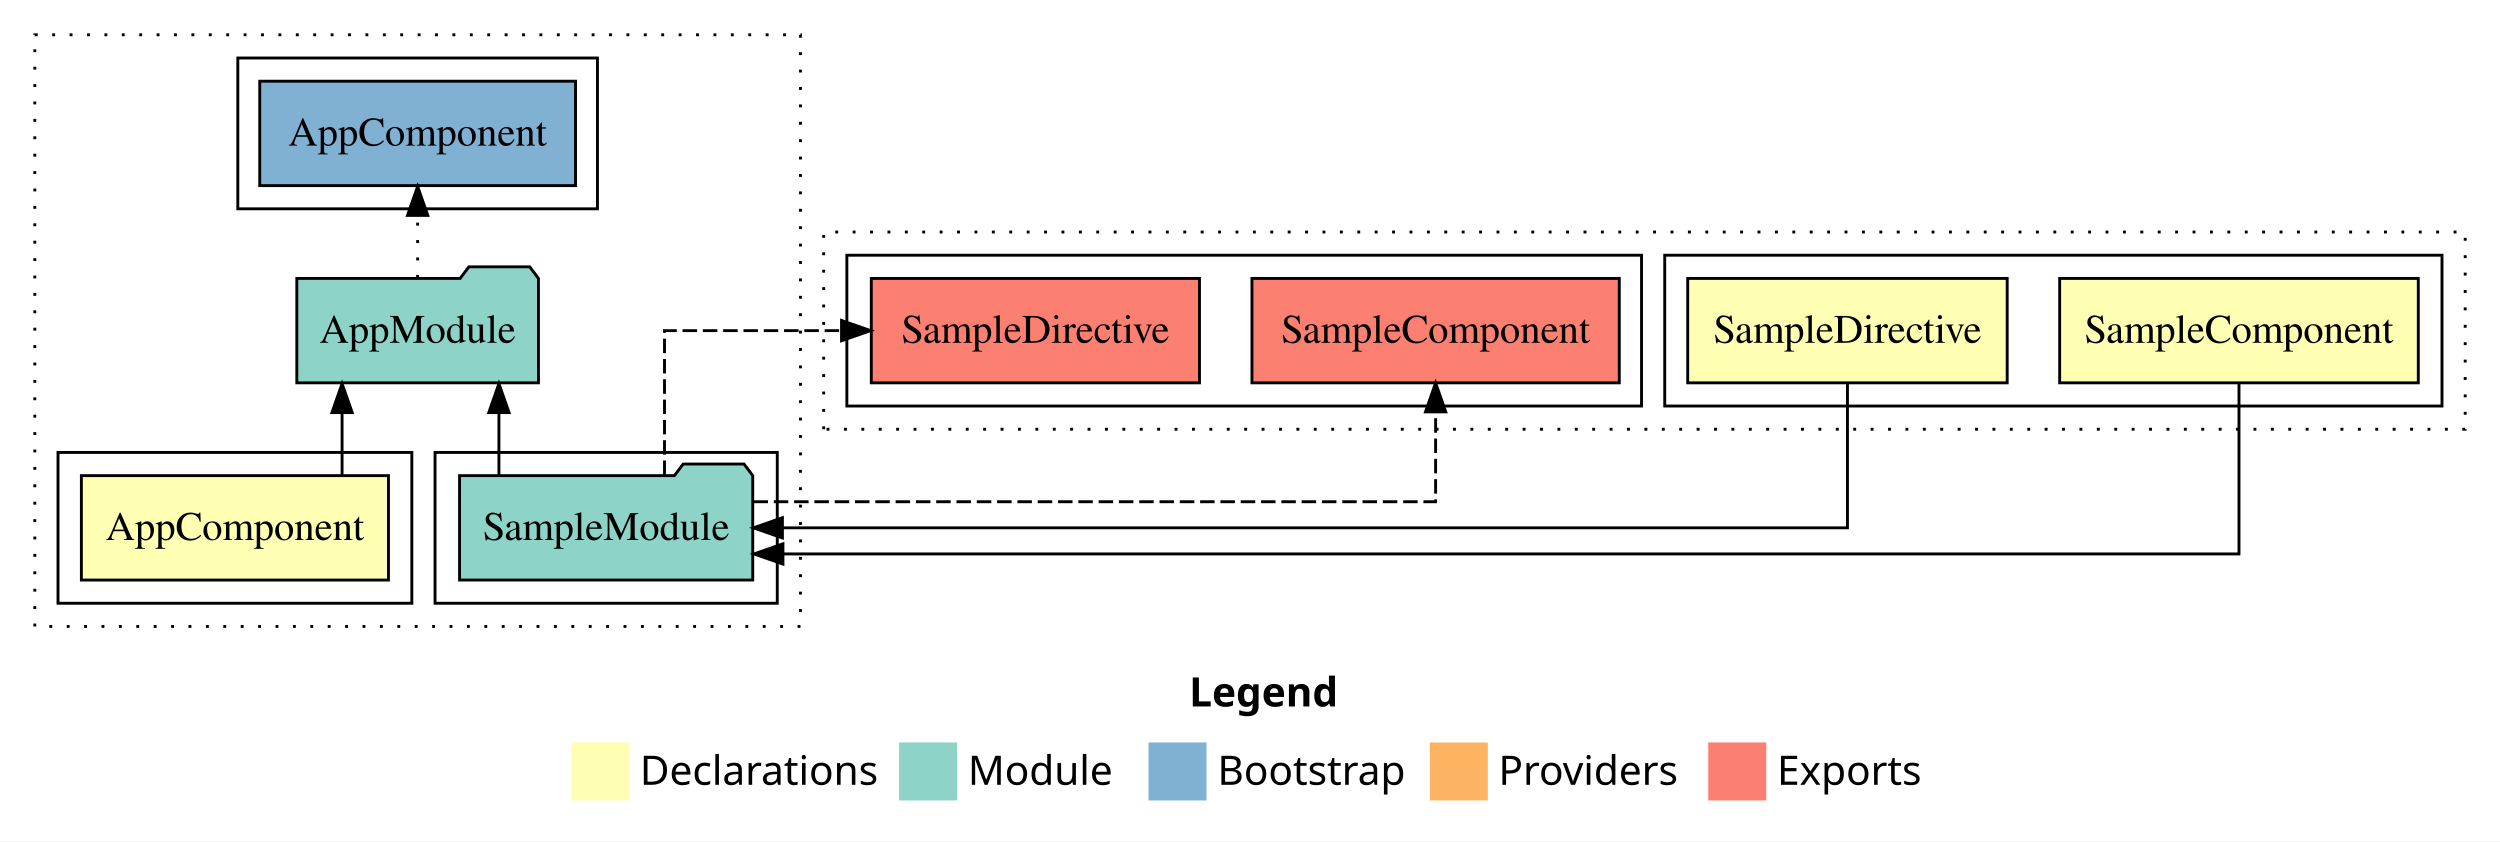
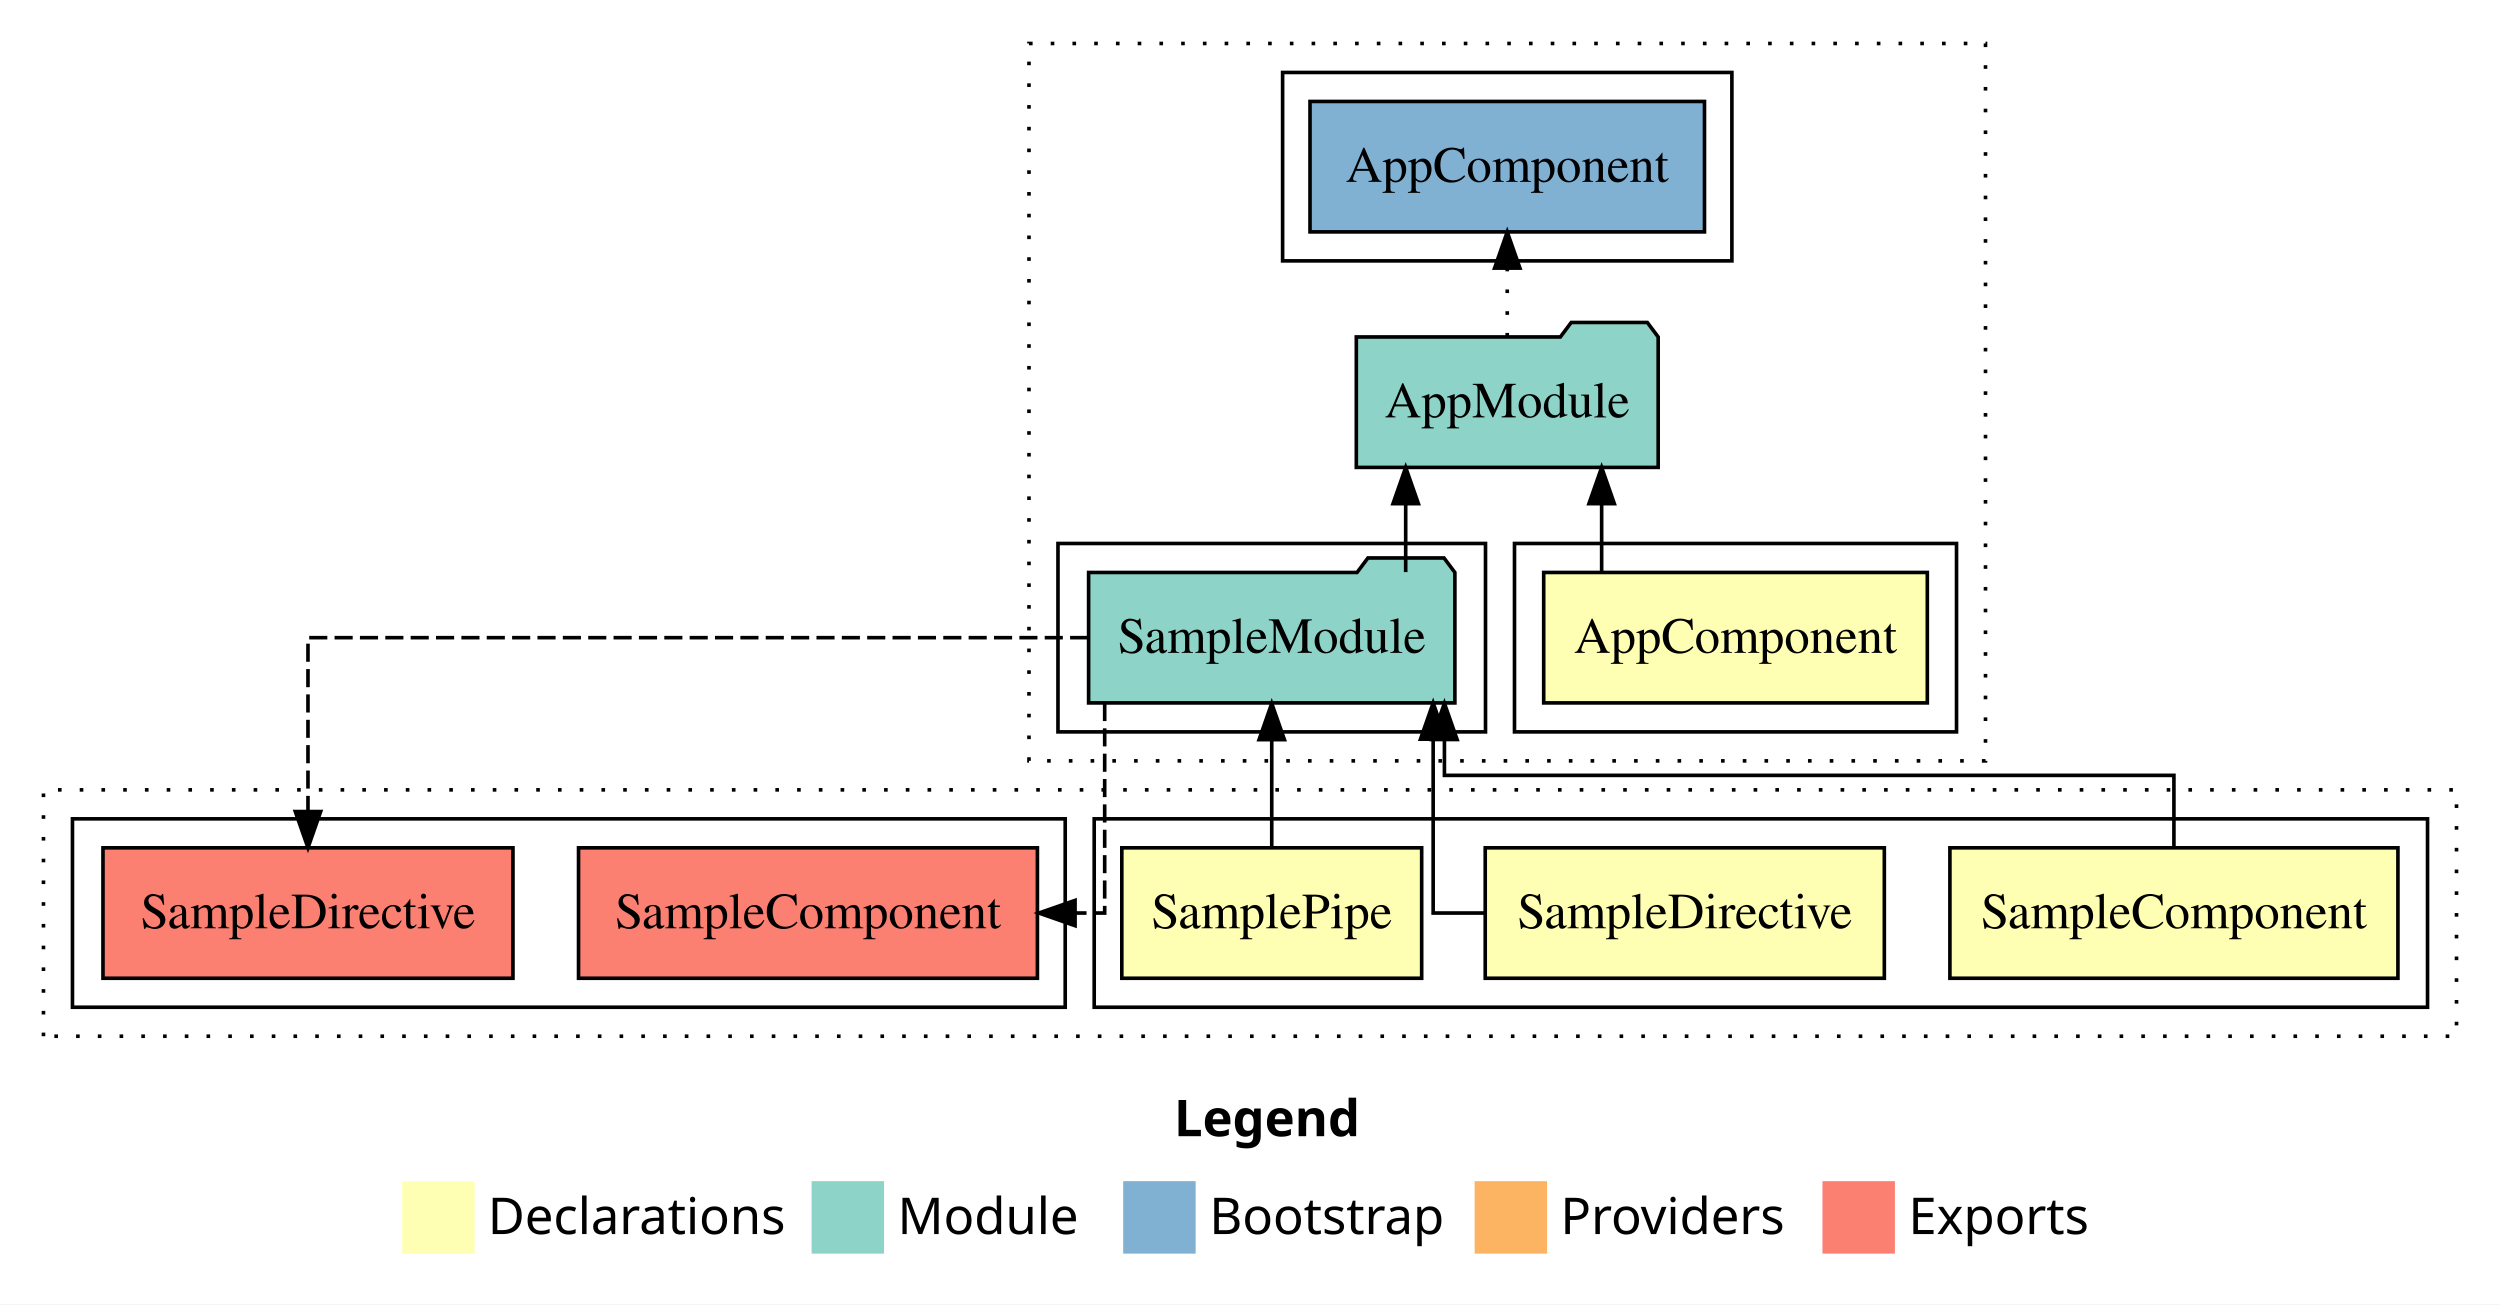
- <svg xmlns="http://www.w3.org/2000/svg" width="862pt" height="290pt" viewBox="0.00 0.00 862.00 290.00">
-   <g id="graph0" class="graph" transform="scale(1 1) rotate(0) translate(4 286)">
-     <polygon fill="#ffffff" stroke="transparent" points="-4,4 -4,-286 858,-286 858,4 -4,4" />
-     <text text-anchor="start" x="406.009" y="-42.4" font-family="sans-serif" font-weight="bold" font-size="14.00" fill="#000000">Legend</text>
-     <polygon fill="#ffffb3" stroke="transparent" points="193,-10 193,-30 213,-30 213,-10 193,-10" />
-     <text text-anchor="start" x="216.629" y="-15.4" font-family="sans-serif" font-size="14.00" fill="#000000">  Declarations</text>
-     <polygon fill="#8dd3c7" stroke="transparent" points="306,-10 306,-30 326,-30 326,-10 306,-10" />
-     <text text-anchor="start" x="329.725" y="-15.4" font-family="sans-serif" font-size="14.00" fill="#000000">  Module</text>
-     <polygon fill="#80b1d3" stroke="transparent" points="392,-10 392,-30 412,-30 412,-10 392,-10" />
-     <text text-anchor="start" x="415.781" y="-15.4" font-family="sans-serif" font-size="14.00" fill="#000000">  Bootstrap</text>
-     <polygon fill="#fdb462" stroke="transparent" points="489,-10 489,-30 509,-30 509,-10 489,-10" />
-     <text text-anchor="start" x="512.673" y="-15.4" font-family="sans-serif" font-size="14.00" fill="#000000">  Providers</text>
-     <polygon fill="#fb8072" stroke="transparent" points="585,-10 585,-30 605,-30 605,-10 585,-10" />
-     <text text-anchor="start" x="608.726" y="-15.4" font-family="sans-serif" font-size="14.00" fill="#000000">  Exports</text>
+ <svg xmlns="http://www.w3.org/2000/svg" width="690pt" height="360pt" viewBox="0.00 0.00 690.00 360.00">
+   <g id="graph0" class="graph" transform="scale(1 1) rotate(0) translate(4 356)">
+     <polygon fill="#ffffff" stroke="transparent" points="-4,4 -4,-356 686,-356 686,4 -4,4" />
+     <text text-anchor="start" x="320.009" y="-42.4" font-family="sans-serif" font-weight="bold" font-size="14.00" fill="#000000">Legend</text>
+     <polygon fill="#ffffb3" stroke="transparent" points="107,-10 107,-30 127,-30 127,-10 107,-10" />
+     <text text-anchor="start" x="130.629" y="-15.4" font-family="sans-serif" font-size="14.00" fill="#000000">  Declarations</text>
+     <polygon fill="#8dd3c7" stroke="transparent" points="220,-10 220,-30 240,-30 240,-10 220,-10" />
+     <text text-anchor="start" x="243.725" y="-15.4" font-family="sans-serif" font-size="14.00" fill="#000000">  Module</text>
+     <polygon fill="#80b1d3" stroke="transparent" points="306,-10 306,-30 326,-30 326,-10 306,-10" />
+     <text text-anchor="start" x="329.781" y="-15.4" font-family="sans-serif" font-size="14.00" fill="#000000">  Bootstrap</text>
+     <polygon fill="#fdb462" stroke="transparent" points="403,-10 403,-30 423,-30 423,-10 403,-10" />
+     <text text-anchor="start" x="426.673" y="-15.4" font-family="sans-serif" font-size="14.00" fill="#000000">  Providers</text>
+     <polygon fill="#fb8072" stroke="transparent" points="499,-10 499,-30 519,-30 519,-10 499,-10" />
+     <text text-anchor="start" x="522.726" y="-15.4" font-family="sans-serif" font-size="14.00" fill="#000000">  Exports</text>
    <g id="clust1" class="cluster">
-       <polygon fill="none" stroke="#000000" stroke-dasharray="1,5" points="8,-70 8,-274 272,-274 272,-70 8,-70" />
+       <polygon fill="none" stroke="#000000" stroke-dasharray="1,5" points="280,-146 280,-344 544,-344 544,-146 280,-146" />
    </g>
    <g id="clust2" class="cluster">
-       <polygon fill="none" stroke="#000000" points="16,-78 16,-130 138,-130 138,-78 16,-78" />
+       <polygon fill="none" stroke="#000000" points="414,-154 414,-206 536,-206 536,-154 414,-154" />
    </g>
    <g id="clust4" class="cluster">
-       <polygon fill="none" stroke="#000000" points="146,-78 146,-130 264,-130 264,-78 146,-78" />
+       <polygon fill="none" stroke="#000000" points="288,-154 288,-206 406,-206 406,-154 288,-154" />
    </g>
    <g id="clust6" class="cluster">
-       <polygon fill="none" stroke="#000000" points="78,-214 78,-266 202,-266 202,-214 78,-214" />
+       <polygon fill="none" stroke="#000000" points="350,-284 350,-336 474,-336 474,-284 350,-284" />
    </g>
    <g id="clust8" class="cluster">
-       <polygon fill="none" stroke="#000000" stroke-dasharray="1,5" points="280,-138 280,-206 846,-206 846,-138 280,-138" />
+       <polygon fill="none" stroke="#000000" stroke-dasharray="1,5" points="8,-70 8,-138 674,-138 674,-70 8,-70" />
    </g>
    <g id="clust9" class="cluster">
-       <polygon fill="none" stroke="#000000" points="570,-146 570,-198 838,-198 838,-146 570,-146" />
+       <polygon fill="none" stroke="#000000" points="298,-78 298,-130 666,-130 666,-78 298,-78" />
    </g>
-     <g id="clust13" class="cluster">
-       <polygon fill="none" stroke="#000000" points="288,-146 288,-198 562,-198 562,-146 288,-146" />
+     <g id="clust14" class="cluster">
+       <polygon fill="none" stroke="#000000" points="16,-78 16,-130 290,-130 290,-78 16,-78" />
    </g>
    <g id="node1" class="node">
-       <polygon fill="#ffffb3" stroke="#000000" points="129.94,-122 24.06,-122 24.06,-86 129.94,-86 129.94,-122" />
-       <text text-anchor="middle" x="77" y="-99.8" font-family="Times,serif" font-size="14.00" fill="#000000">AppComponent</text>
+       <polygon fill="#ffffb3" stroke="#000000" points="527.94,-198 422.06,-198 422.06,-162 527.94,-162 527.94,-198" />
+       <text text-anchor="middle" x="475" y="-175.8" font-family="Times,serif" font-size="14.00" fill="#000000">AppComponent</text>
    </g>
    <g id="node2" class="node">
-       <polygon fill="#8dd3c7" stroke="#000000" points="181.657,-190 178.657,-194 157.657,-194 154.657,-190 98.343,-190 98.343,-154 181.657,-154 181.657,-190" />
-       <text text-anchor="middle" x="140" y="-167.8" font-family="Times,serif" font-size="14.00" fill="#000000">AppModule</text>
+       <polygon fill="#8dd3c7" stroke="#000000" points="453.657,-263 450.657,-267 429.657,-267 426.657,-263 370.343,-263 370.343,-227 453.657,-227 453.657,-263" />
+       <text text-anchor="middle" x="412" y="-240.8" font-family="Times,serif" font-size="14.00" fill="#000000">AppModule</text>
    </g>
    <g id="edge1" class="edge">
-       <path fill="none" stroke="#000000" d="M113.946,-122.223C113.946,-122.223 113.946,-143.727 113.946,-143.727" />
-       <polygon fill="#000000" stroke="#000000" points="110.446,-143.727 113.946,-153.727 117.446,-143.727 110.446,-143.727" />
+       <path fill="none" stroke="#000000" d="M438.054,-198.106C438.054,-198.106 438.054,-216.991 438.054,-216.991" />
+       <polygon fill="#000000" stroke="#000000" points="434.554,-216.991 438.054,-226.991 441.554,-216.991 434.554,-216.991" />
    </g>
    <g id="node4" class="node">
-       <polygon fill="#80b1d3" stroke="#000000" points="194.439,-258 85.561,-258 85.561,-222 194.439,-222 194.439,-258" />
-       <text text-anchor="middle" x="140" y="-235.8" font-family="Times,serif" font-size="14.00" fill="#000000">AppComponent </text>
+       <polygon fill="#80b1d3" stroke="#000000" points="466.439,-328 357.561,-328 357.561,-292 466.439,-292 466.439,-328" />
+       <text text-anchor="middle" x="412" y="-305.8" font-family="Times,serif" font-size="14.00" fill="#000000">AppComponent </text>
    </g>
    <g id="edge3" class="edge">
-       <path fill="none" stroke="#000000" stroke-dasharray="1,5" d="M140,-190.223C140,-190.223 140,-211.727 140,-211.727" />
-       <polygon fill="#000000" stroke="#000000" points="136.5,-211.727 140,-221.727 143.5,-211.727 136.5,-211.727" />
+       <path fill="none" stroke="#000000" stroke-dasharray="1,5" d="M412,-263.106C412,-263.106 412,-281.991 412,-281.991" />
+       <polygon fill="#000000" stroke="#000000" points="408.5,-281.991 412,-291.991 415.5,-281.991 408.5,-281.991" />
    </g>
    <g id="node3" class="node">
-       <polygon fill="#8dd3c7" stroke="#000000" points="255.544,-122 252.544,-126 231.544,-126 228.544,-122 154.456,-122 154.456,-86 255.544,-86 255.544,-122" />
-       <text text-anchor="middle" x="205" y="-99.8" font-family="Times,serif" font-size="14.00" fill="#000000">SampleModule</text>
+       <polygon fill="#8dd3c7" stroke="#000000" points="397.544,-198 394.544,-202 373.544,-202 370.544,-198 296.456,-198 296.456,-162 397.544,-162 397.544,-198" />
+       <text text-anchor="middle" x="347" y="-175.8" font-family="Times,serif" font-size="14.00" fill="#000000">SampleModule</text>
    </g>
    <g id="edge2" class="edge">
-       <path fill="none" stroke="#000000" d="M168.028,-122.223C168.028,-122.223 168.028,-143.727 168.028,-143.727" />
-       <polygon fill="#000000" stroke="#000000" points="164.529,-143.727 168.028,-153.727 171.529,-143.727 164.529,-143.727" />
+       <path fill="none" stroke="#000000" d="M383.972,-198.106C383.972,-198.106 383.972,-216.991 383.972,-216.991" />
+       <polygon fill="#000000" stroke="#000000" points="380.472,-216.991 383.972,-226.991 387.472,-216.991 380.472,-216.991" />
+     </g>
+     <g id="node8" class="node">
+       <polygon fill="#fb8072" stroke="#000000" points="282.325,-122 155.674,-122 155.674,-86 282.325,-86 282.325,-122" />
+       <text text-anchor="middle" x="219" y="-99.8" font-family="Times,serif" font-size="14.00" fill="#000000">SampleComponent </text>
+     </g>
+     <g id="edge7" class="edge">
+       <path fill="none" stroke="#000000" stroke-dasharray="5,2" d="M300.894,-161.989C300.894,-139.515 300.894,-104 300.894,-104 300.894,-104 292.719,-104 292.719,-104" />
+       <polygon fill="#000000" stroke="#000000" points="292.719,-100.5 282.719,-104 292.719,-107.5 292.719,-100.5" />
+     </g>
+     <g id="node9" class="node">
+       <polygon fill="#fb8072" stroke="#000000" points="137.577,-122 24.423,-122 24.423,-86 137.577,-86 137.577,-122" />
+       <text text-anchor="middle" x="81" y="-99.8" font-family="Times,serif" font-size="14.00" fill="#000000">SampleDirective </text>
+     </g>
+     <g id="edge8" class="edge">
+       <path fill="none" stroke="#000000" stroke-dasharray="5,2" d="M296.341,-180C219.164,-180 81,-180 81,-180 81,-180 81,-132.011 81,-132.011" />
+       <polygon fill="#000000" stroke="#000000" points="84.5,-132.011 81,-122.011 77.5,-132.011 84.5,-132.011" />
+     </g>
+     <g id="node5" class="node">
+       <polygon fill="#ffffb3" stroke="#000000" points="657.826,-122 534.174,-122 534.174,-86 657.826,-86 657.826,-122" />
+       <text text-anchor="middle" x="596" y="-99.8" font-family="Times,serif" font-size="14.00" fill="#000000">SampleComponent</text>
+     </g>
+     <g id="edge4" class="edge">
+       <path fill="none" stroke="#000000" d="M596,-122.11C596,-131.897 596,-142 596,-142 596,-142 394.661,-142 394.661,-142 394.661,-142 394.661,-151.89 394.661,-151.89" />
+       <polygon fill="#000000" stroke="#000000" points="391.161,-151.89 394.661,-161.89 398.161,-151.89 391.161,-151.89" />
+     </g>
+     <g id="node6" class="node">
+       <polygon fill="#ffffb3" stroke="#000000" points="516.076,-122 405.924,-122 405.924,-86 516.076,-86 516.076,-122" />
+       <text text-anchor="middle" x="461" y="-99.8" font-family="Times,serif" font-size="14.00" fill="#000000">SampleDirective</text>
+     </g>
+     <g id="edge5" class="edge">
+       <path fill="none" stroke="#000000" d="M405.941,-104C397.512,-104 391.551,-104 391.551,-104 391.551,-104 391.551,-151.989 391.551,-151.989" />
+       <polygon fill="#000000" stroke="#000000" points="388.051,-151.989 391.551,-161.989 395.051,-151.989 388.051,-151.989" />
    </g>
    <g id="node7" class="node">
-       <polygon fill="#fb8072" stroke="#000000" points="554.326,-190 427.675,-190 427.675,-154 554.326,-154 554.326,-190" />
-       <text text-anchor="middle" x="491" y="-167.8" font-family="Times,serif" font-size="14.00" fill="#000000">SampleComponent </text>
+       <polygon fill="#ffffb3" stroke="#000000" points="388.381,-122 305.619,-122 305.619,-86 388.381,-86 388.381,-122" />
+       <text text-anchor="middle" x="347" y="-99.8" font-family="Times,serif" font-size="14.00" fill="#000000">SamplePipe</text>
    </g>
    <g id="edge6" class="edge">
-       <path fill="none" stroke="#000000" stroke-dasharray="5,2" d="M255.802,-113C337.986,-113 491,-113 491,-113 491,-113 491,-143.977 491,-143.977" />
-       <polygon fill="#000000" stroke="#000000" points="487.5,-143.977 491,-153.977 494.5,-143.977 487.5,-143.977" />
-     </g>
-     <g id="node8" class="node">
-       <polygon fill="#fb8072" stroke="#000000" points="409.577,-190 296.423,-190 296.423,-154 409.577,-154 409.577,-190" />
-       <text text-anchor="middle" x="353" y="-167.8" font-family="Times,serif" font-size="14.00" fill="#000000">SampleDirective </text>
-     </g>
-     <g id="edge7" class="edge">
-       <path fill="none" stroke="#000000" stroke-dasharray="5,2" d="M225.12,-122.223C225.12,-142.365 225.12,-172 225.12,-172 225.12,-172 286.166,-172 286.166,-172" />
-       <polygon fill="#000000" stroke="#000000" points="286.166,-175.5 296.166,-172 286.165,-168.5 286.166,-175.5" />
-     </g>
-     <g id="node5" class="node">
-       <polygon fill="#ffffb3" stroke="#000000" points="829.826,-190 706.174,-190 706.174,-154 829.826,-154 829.826,-190" />
-       <text text-anchor="middle" x="768" y="-167.8" font-family="Times,serif" font-size="14.00" fill="#000000">SampleComponent</text>
-     </g>
-     <g id="edge4" class="edge">
-       <path fill="none" stroke="#000000" d="M768,-153.752C768,-130.982 768,-95 768,-95 768,-95 265.955,-95 265.955,-95" />
-       <polygon fill="#000000" stroke="#000000" points="265.955,-91.5 255.956,-95 265.955,-98.5 265.955,-91.5" />
-     </g>
-     <g id="node6" class="node">
-       <polygon fill="#ffffb3" stroke="#000000" points="688.076,-190 577.924,-190 577.924,-154 688.076,-154 688.076,-190" />
-       <text text-anchor="middle" x="633" y="-167.8" font-family="Times,serif" font-size="14.00" fill="#000000">SampleDirective</text>
-     </g>
-     <g id="edge5" class="edge">
-       <path fill="none" stroke="#000000" d="M633,-153.777C633,-133.635 633,-104 633,-104 633,-104 265.778,-104 265.778,-104" />
-       <polygon fill="#000000" stroke="#000000" points="265.778,-100.5 255.778,-104 265.778,-107.5 265.778,-100.5" />
+       <path fill="none" stroke="#000000" d="M347,-122.011C347,-122.011 347,-151.855 347,-151.855" />
+       <polygon fill="#000000" stroke="#000000" points="343.5,-151.855 347,-161.855 350.5,-151.855 343.5,-151.855" />
    </g>
  </g>
</svg>
